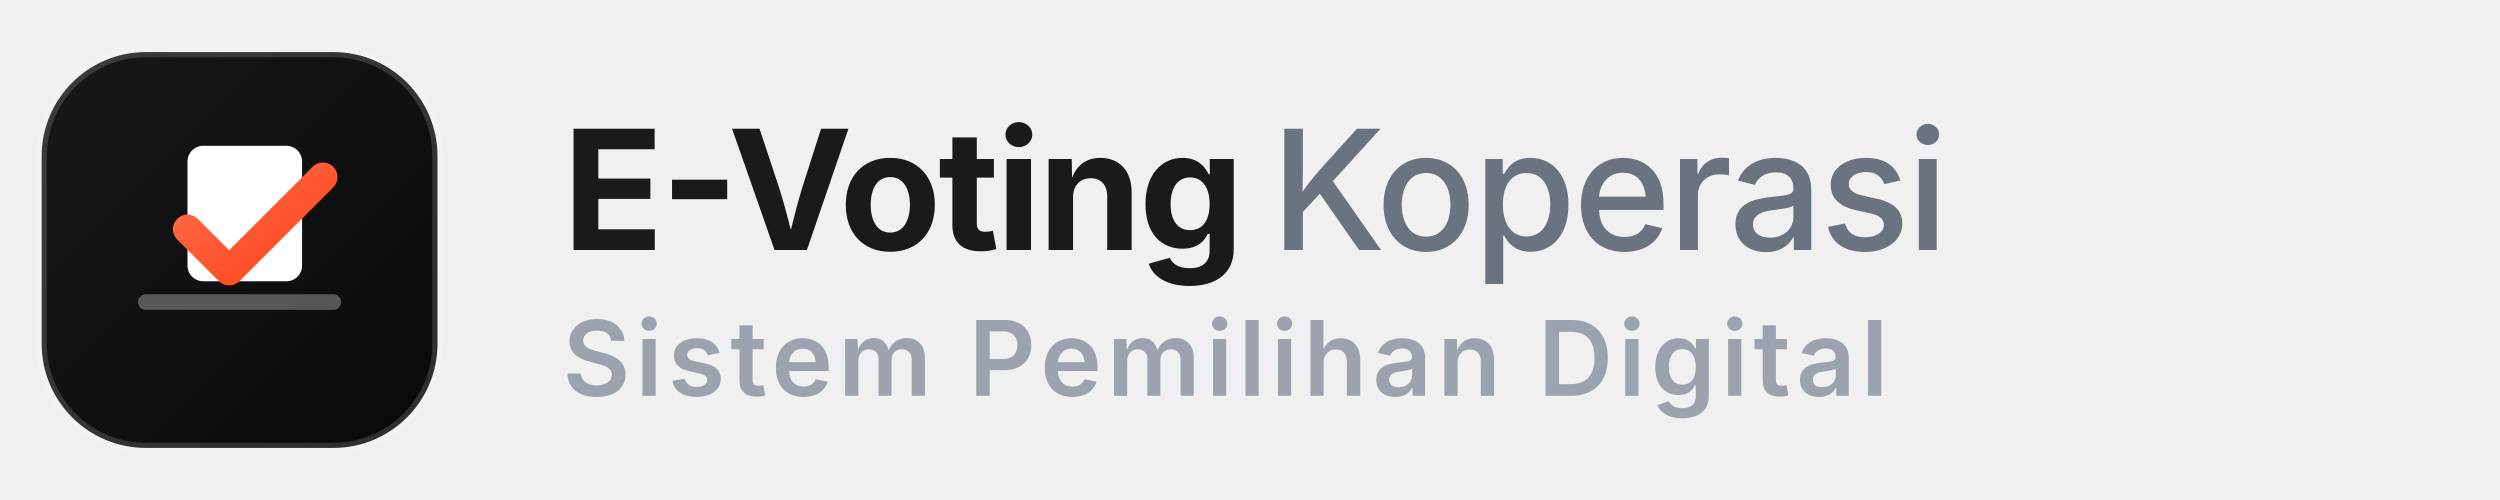
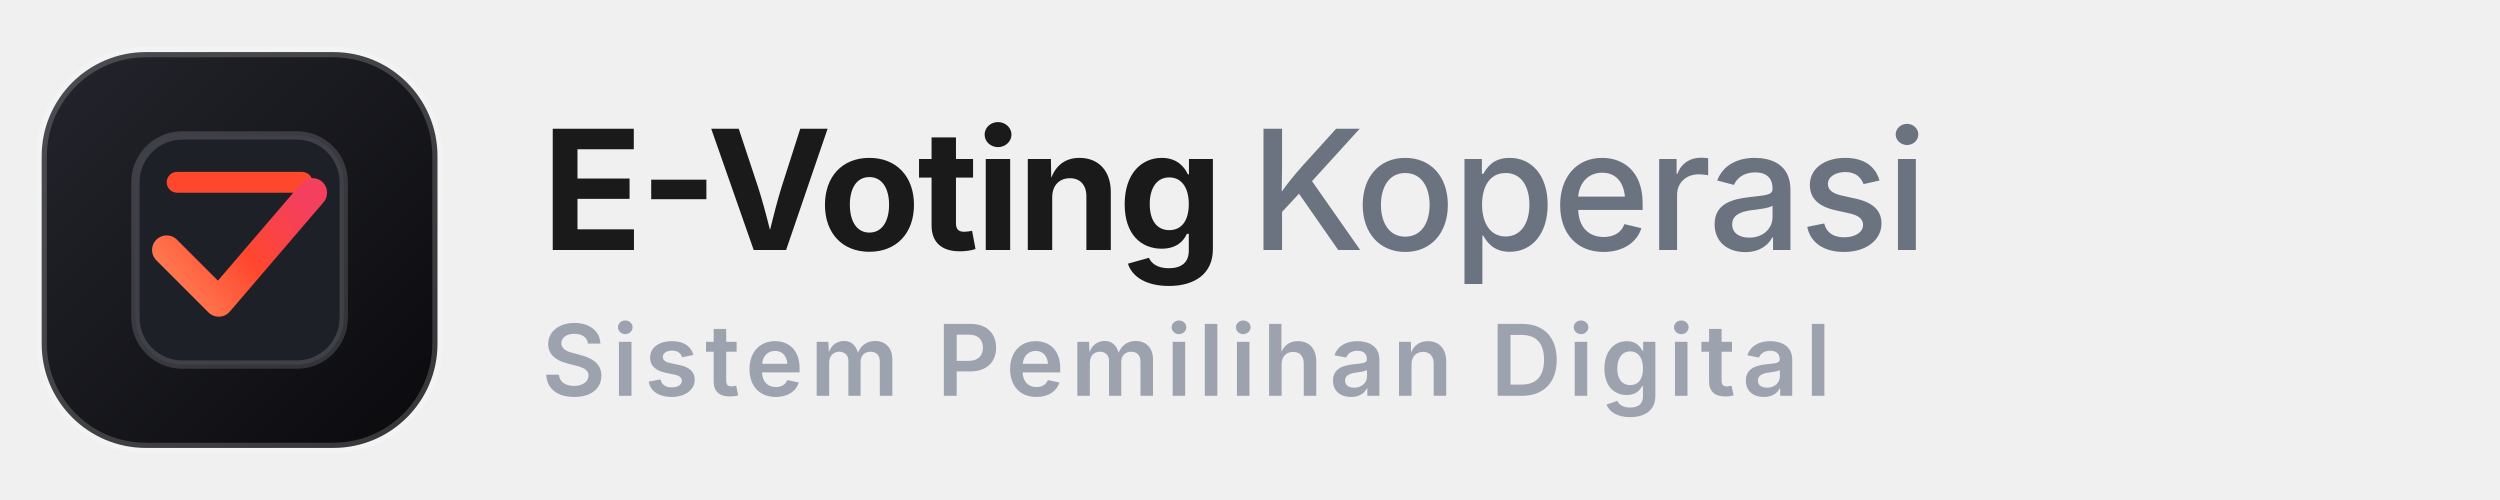
<svg xmlns="http://www.w3.org/2000/svg" viewBox="0 0 240 48" width="240" height="48">
  <defs>
    <linearGradient id="hBg" x1="0%" y1="0%" x2="100%" y2="100%">
-       <stop offset="0%" stop-color="#18181b" />
-       <stop offset="100%" stop-color="#09090b" />
+       <stop offset="0%" stop-color="#24252c" />
+       <stop offset="100%" stop-color="#0a0a0d" />
    </linearGradient>
-     <linearGradient id="hCoral" x1="0%" y1="0%" x2="100%" y2="100%">
-       <stop offset="0%" stop-color="#ff6b4a" />
-       <stop offset="100%" stop-color="#ff451a" />
+     <linearGradient id="hCoral" x1="0%" y1="80%" x2="100%" y2="20%">
+       <stop offset="0%" stop-color="#ff7b52" />
+       <stop offset="50%" stop-color="#ff472e" />
+       <stop offset="100%" stop-color="#f43f5e" />
    </linearGradient>
  </defs>
  <g transform="translate(4, 5)">
-     <rect width="38" height="38" rx="10" fill="url(#hBg)" stroke="rgba(255,255,255,0.15)" stroke-width="1" />
-     <path d="M10 24 L28 24" stroke="#ffffff" stroke-width="1.5" stroke-linecap="round" opacity="0.3" />
-     <rect x="14" y="9" width="11" height="13" rx="1.5" fill="#ffffff" />
-     <path d="M14 17 L18 21 L27 12" fill="none" stroke="url(#hCoral)" stroke-width="2.8" stroke-linecap="round" stroke-linejoin="round" />
+     <rect width="38" height="38" rx="10" fill="url(#hBg)" stroke="rgba(255,255,255,0.18)" stroke-width="1" />
+     <rect x="9" y="8" width="20" height="22" rx="4.5" fill="#1e2028" stroke="rgba(255,255,255,0.15)" stroke-width="0.8" />
+     <rect x="12" y="11.5" width="14" height="2" rx="1" fill="#ff472e" />
+     <path d="M 12 19 L 17 24 L 26 13.5" fill="none" stroke="url(#hCoral)" stroke-width="2.8" stroke-linecap="round" stroke-linejoin="round" />
  </g>
-   <text x="54" y="24" font-family="'DM Sans', -apple-system, BlinkMacSystemFont, sans-serif" font-size="16" font-weight="700" fill="#1a1a1a" letter-spacing="-0.3">
+   <text x="52" y="24" font-family="'DM Sans', -apple-system, BlinkMacSystemFont, sans-serif" font-size="16" font-weight="700" fill="#1a1a1a" letter-spacing="-0.3">
    E-Voting
  </text>
-   <text x="122" y="24" font-family="'DM Sans', -apple-system, BlinkMacSystemFont, sans-serif" font-size="16" font-weight="500" fill="#6b7280" letter-spacing="-0.3">
+   <text x="120" y="24" font-family="'DM Sans', -apple-system, BlinkMacSystemFont, sans-serif" font-size="16" font-weight="500" fill="#6b7280" letter-spacing="-0.3">
    Koperasi
  </text>
-   <text x="54" y="38" font-family="'DM Sans', -apple-system, BlinkMacSystemFont, sans-serif" font-size="10" font-weight="600" fill="#9ca3af" letter-spacing="0.5" text-transform="uppercase">
+   <text x="52" y="38" font-family="'DM Sans', -apple-system, BlinkMacSystemFont, sans-serif" font-size="9.5" font-weight="600" fill="#9ca3af" letter-spacing="0.6" text-transform="uppercase">
    Sistem Pemilihan Digital
  </text>
</svg>
